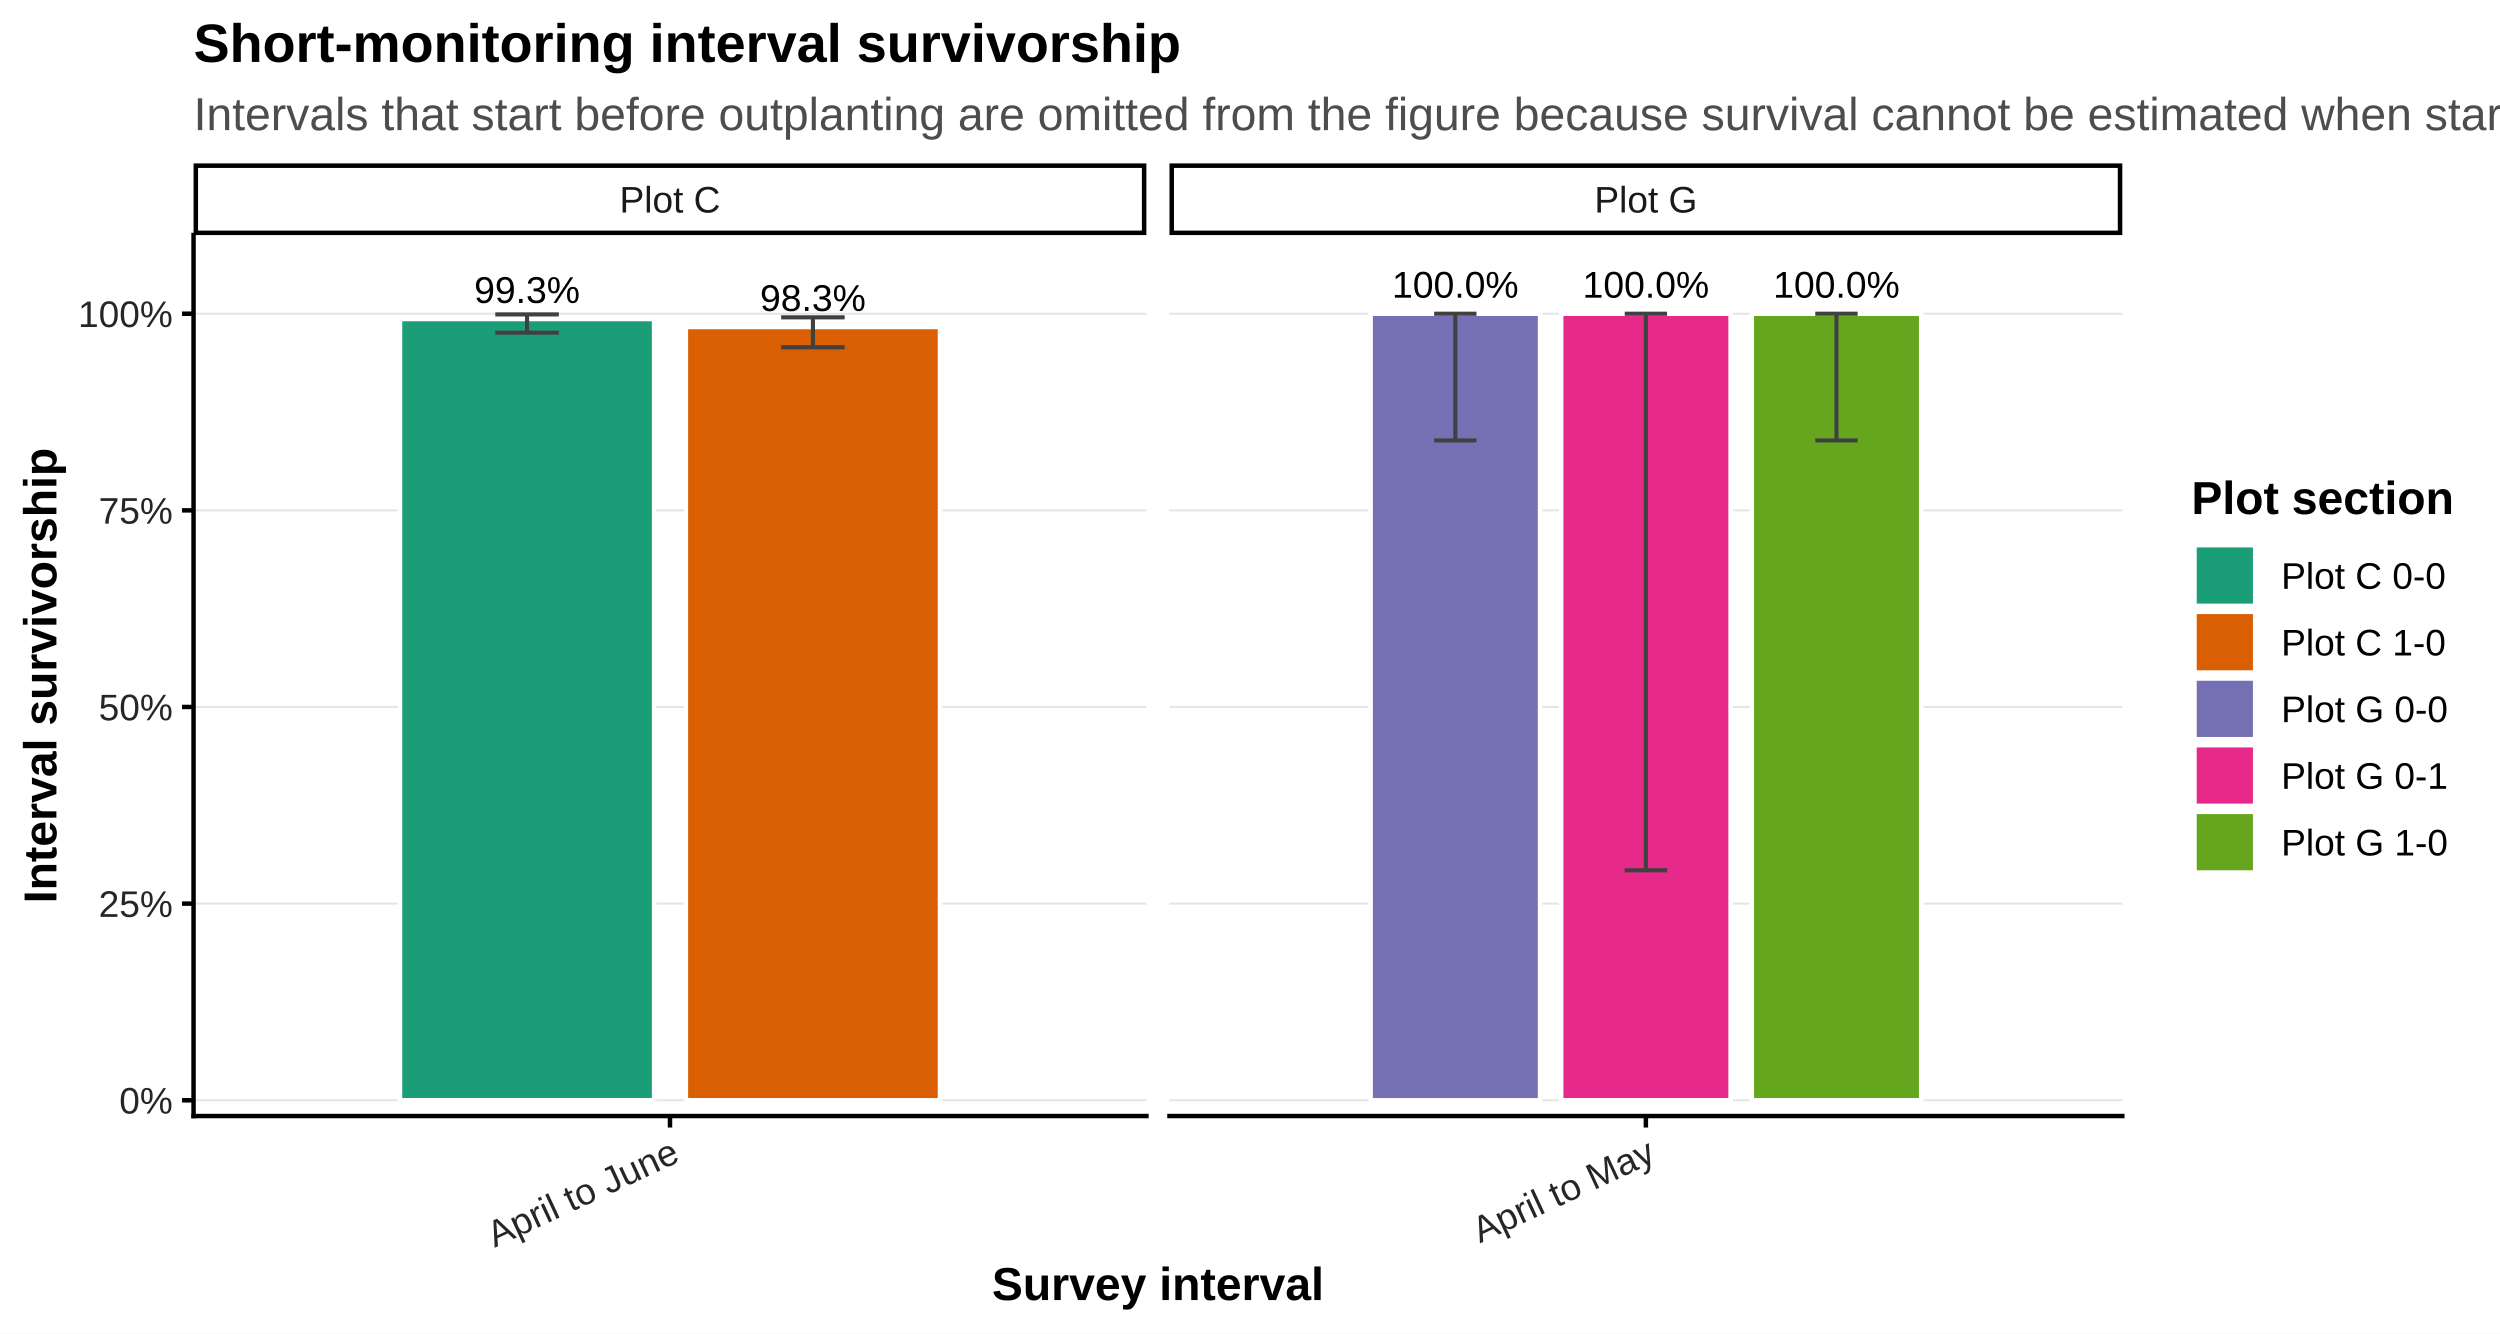
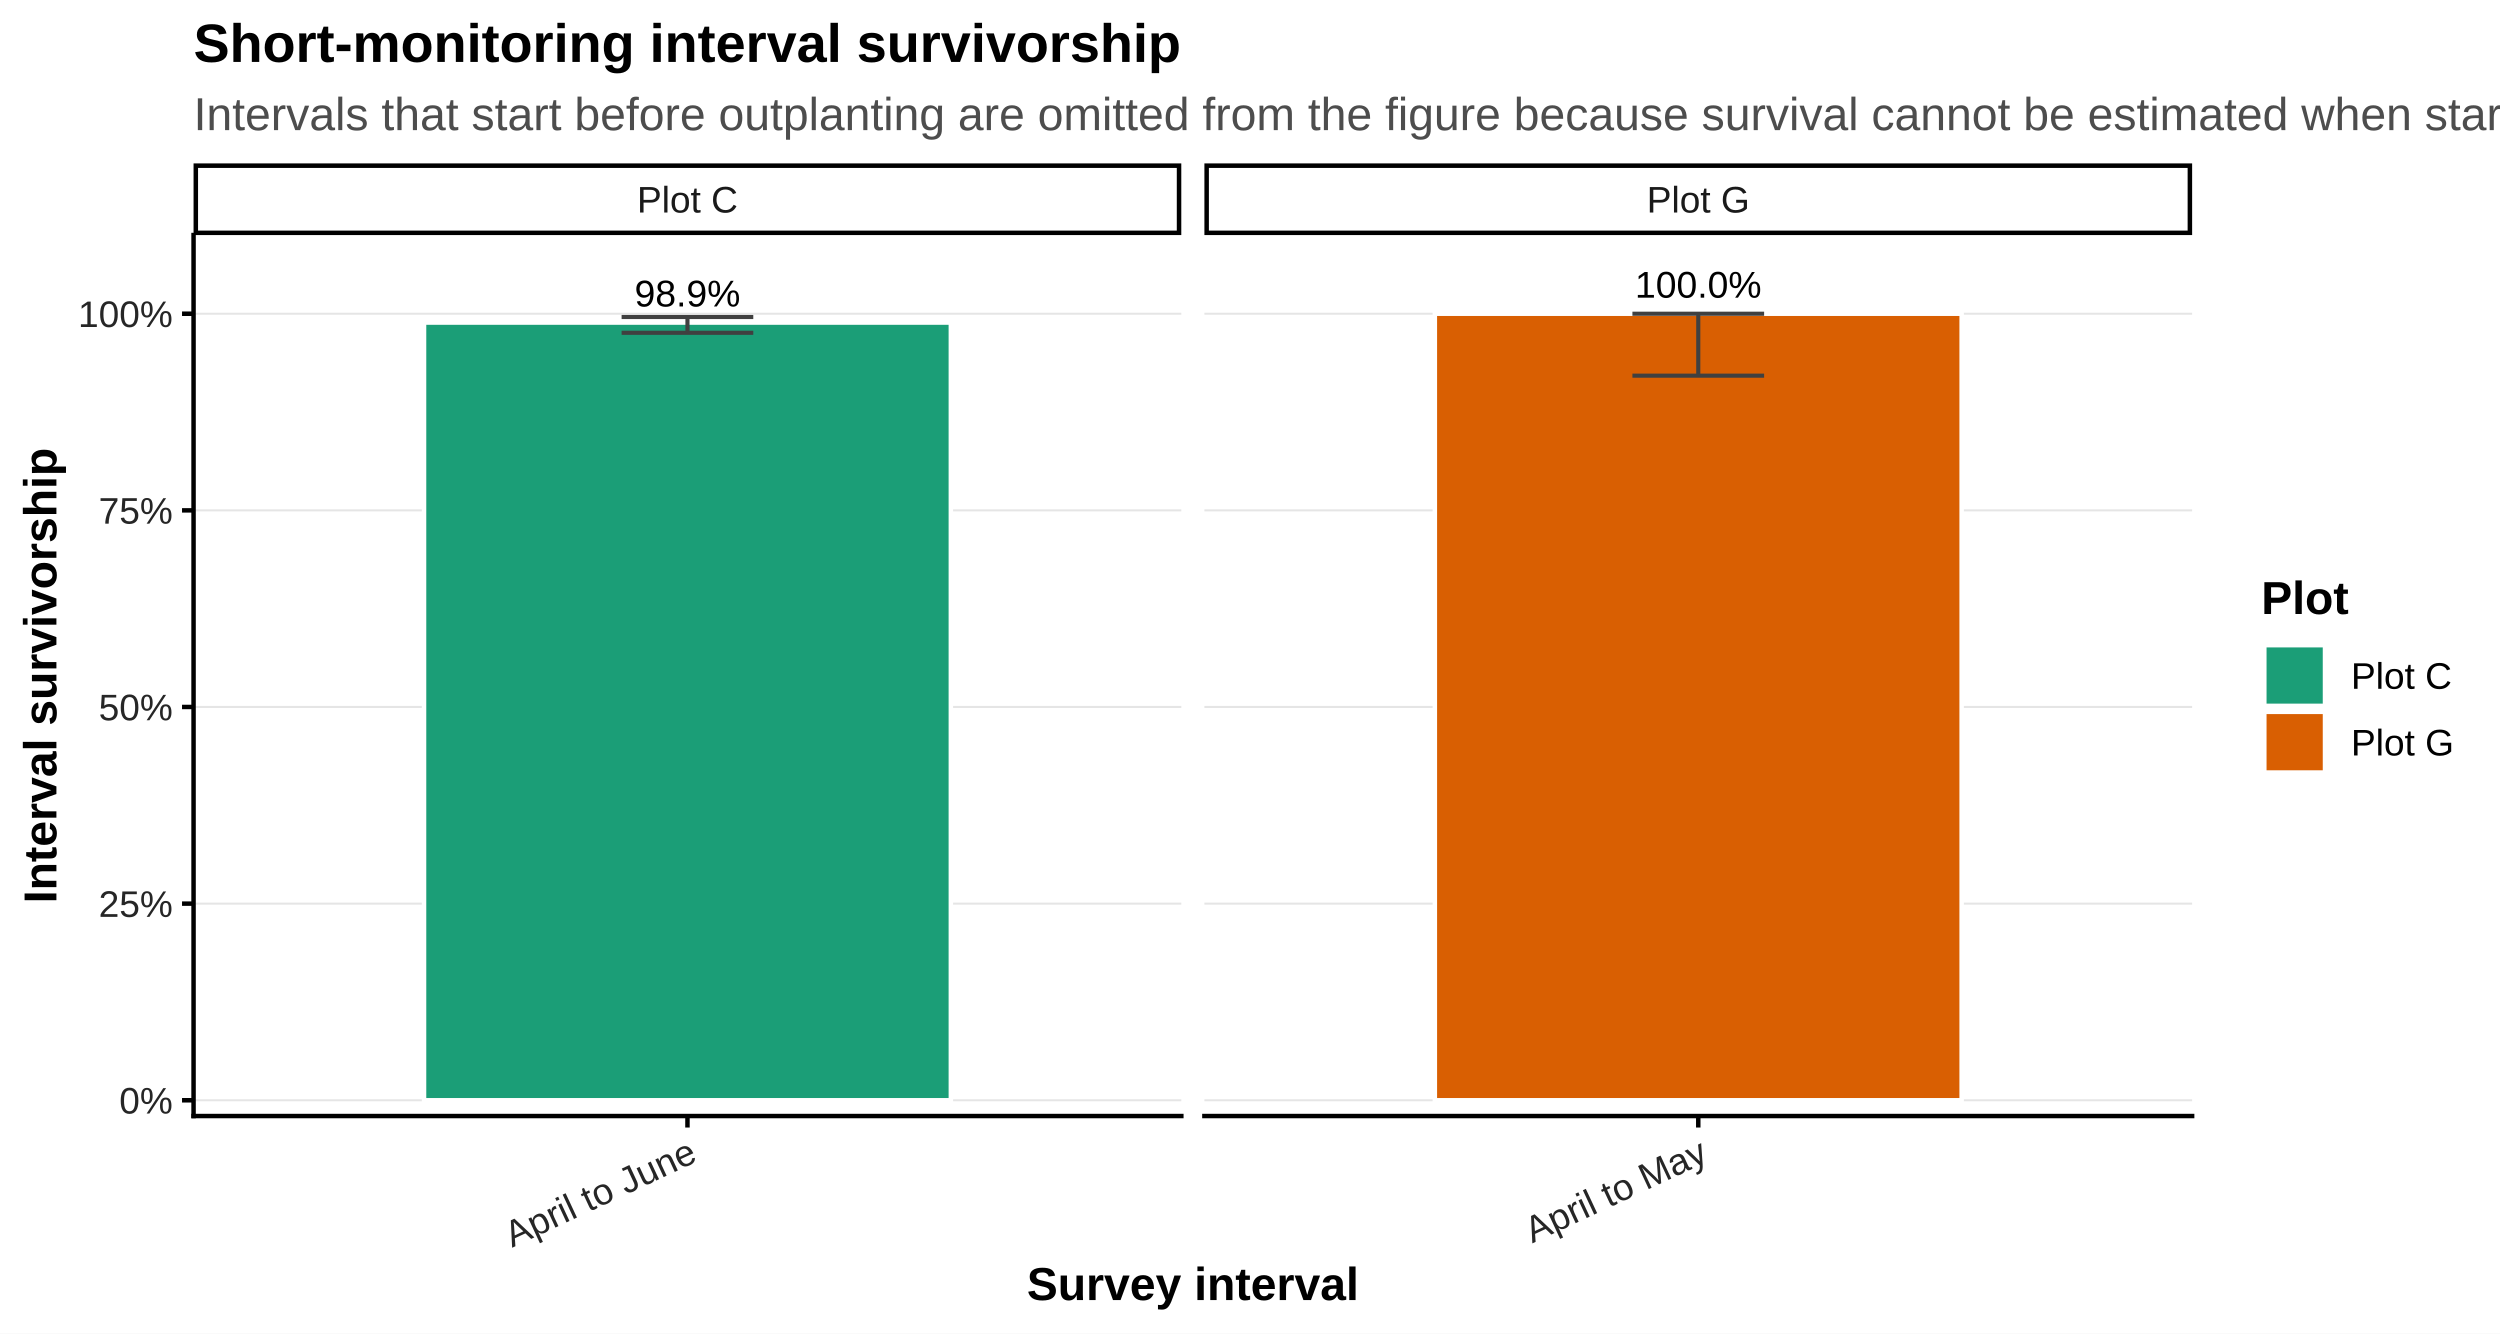
<svg xmlns="http://www.w3.org/2000/svg" class="svglite" width="648.00pt" height="345.60pt" viewBox="0 0 648.00 345.60">
  <defs>
    <style type="text/css">
    .svglite line, .svglite polyline, .svglite polygon, .svglite path, .svglite rect, .svglite circle {
      fill: none;
      stroke: #000000;
      stroke-linecap: round;
      stroke-linejoin: round;
      stroke-miterlimit: 10.00;
    }
    .svglite text {
      white-space: pre;
    }
  </style>
  </defs>
  <rect width="100%" height="100%" style="stroke: none; fill: #FFFFFF;" />
  <defs>
    <clipPath id="cpMC4wMHw2NDguMDB8MC4wMHwzNDUuNjA=">
      <rect x="0.00" y="0.00" width="648.00" height="345.60" />
    </clipPath>
  </defs>
  <g clip-path="url(#cpMC4wMHw2NDguMDB8MC4wMHwzNDUuNjA=)">
-     <rect x="0.00" y="0.00" width="648.00" height="345.60" style="stroke-width: 1.16; stroke: #FFFFFF; fill: #FFFFFF;" />
+     <rect x="-0" y="0.00" width="648.00" height="345.60" style="stroke-width: 1.16; stroke: #FFFFFF; fill: #FFFFFF;" />
  </g>
  <defs>
-     <clipPath id="cpNTAuMTd8Mjk3LjE1fDYwLjkzfDI4OS4yNw==">
-       <rect x="50.17" y="60.93" width="246.97" height="228.33" />
+     <clipPath id="cpNTAuMTd8MzA2LjIwfDYwLjkzfDI4OS4yNw==">
+       <rect x="50.17" y="60.93" width="256.02" height="228.33" />
    </clipPath>
  </defs>
-   <g clip-path="url(#cpNTAuMTd8Mjk3LjE1fDYwLjkzfDI4OS4yNw==)">
-     <rect x="50.17" y="60.93" width="246.97" height="228.33" style="stroke-width: 1.16; stroke: none; fill: #FFFFFF;" />
-     <polyline points="50.17,285.19 297.15,285.19 " style="stroke-width: 0.53; stroke: #E5E5E5; stroke-linecap: butt;" />
-     <polyline points="50.17,234.22 297.15,234.22 " style="stroke-width: 0.53; stroke: #E5E5E5; stroke-linecap: butt;" />
-     <polyline points="50.17,183.25 297.15,183.25 " style="stroke-width: 0.53; stroke: #E5E5E5; stroke-linecap: butt;" />
-     <polyline points="50.17,132.29 297.15,132.29 " style="stroke-width: 0.53; stroke: #E5E5E5; stroke-linecap: butt;" />
-     <polyline points="50.17,81.32 297.15,81.32 " style="stroke-width: 0.53; stroke: #E5E5E5; stroke-linecap: butt;" />
-     <rect x="103.68" y="82.69" width="65.86" height="202.50" style="stroke-width: 1.16; stroke: #FFFFFF; stroke-linecap: butt; stroke-linejoin: miter; fill: #1B9E77;" />
-     <rect x="177.78" y="84.76" width="65.86" height="200.43" style="stroke-width: 1.16; stroke: #FFFFFF; stroke-linecap: butt; stroke-linejoin: miter; fill: #D95F02;" />
-     <polyline points="128.38,81.49 144.85,81.49 " style="stroke-width: 1.07; stroke: #404040; stroke-linecap: butt;" />
-     <polyline points="136.61,81.49 136.61,86.22 " style="stroke-width: 1.07; stroke: #404040; stroke-linecap: butt;" />
-     <polyline points="128.38,86.22 144.85,86.22 " style="stroke-width: 1.07; stroke: #404040; stroke-linecap: butt;" />
-     <polyline points="202.47,82.26 218.94,82.26 " style="stroke-width: 1.07; stroke: #404040; stroke-linecap: butt;" />
-     <polyline points="210.71,82.26 210.71,90.01 " style="stroke-width: 1.07; stroke: #404040; stroke-linecap: butt;" />
-     <polyline points="202.47,90.01 218.94,90.01 " style="stroke-width: 1.07; stroke: #404040; stroke-linecap: butt;" />
-     <text x="136.61" y="78.52" text-anchor="middle" style="font-size: 9.67px; font-family: &quot;Arial&quot;;" textLength="27.42px" lengthAdjust="spacingAndGlyphs">99.3%</text>
-     <text x="210.71" y="80.60" text-anchor="middle" style="font-size: 9.67px; font-family: &quot;Arial&quot;;" textLength="27.42px" lengthAdjust="spacingAndGlyphs">98.3%</text>
+   <g clip-path="url(#cpNTAuMTd8MzA2LjIwfDYwLjkzfDI4OS4yNw==)">
+     <rect x="50.17" y="60.93" width="256.02" height="228.33" style="stroke-width: 1.16; stroke: none; fill: #FFFFFF;" />
+     <polyline points="50.17,285.19 306.20,285.19 " style="stroke-width: 0.53; stroke: #E5E5E5; stroke-linecap: butt;" />
+     <polyline points="50.17,234.22 306.20,234.22 " style="stroke-width: 0.53; stroke: #E5E5E5; stroke-linecap: butt;" />
+     <polyline points="50.17,183.25 306.20,183.25 " style="stroke-width: 0.53; stroke: #E5E5E5; stroke-linecap: butt;" />
+     <polyline points="50.17,132.29 306.20,132.29 " style="stroke-width: 0.53; stroke: #E5E5E5; stroke-linecap: butt;" />
+     <polyline points="50.17,81.32 306.20,81.32 " style="stroke-width: 0.53; stroke: #E5E5E5; stroke-linecap: butt;" />
+     <rect x="109.91" y="83.61" width="136.55" height="201.58" style="stroke-width: 1.16; stroke: #FFFFFF; stroke-linecap: butt; stroke-linejoin: miter; fill: #1B9E77;" />
+     <polyline points="161.12,82.16 195.25,82.16 " style="stroke-width: 1.07; stroke: #404040; stroke-linecap: butt;" />
+     <polyline points="178.19,82.16 178.19,86.26 " style="stroke-width: 1.07; stroke: #404040; stroke-linecap: butt;" />
+     <polyline points="161.12,86.26 195.25,86.26 " style="stroke-width: 1.07; stroke: #404040; stroke-linecap: butt;" />
+     <text x="178.19" y="79.44" text-anchor="middle" style="font-size: 9.67px; font-family: &quot;Arial&quot;;" textLength="27.42px" lengthAdjust="spacingAndGlyphs">98.9%</text>
  </g>
  <g clip-path="url(#cpMC4wMHw2NDguMDB8MC4wMHwzNDUuNjA=)">
</g>
  <defs>
-     <clipPath id="cpMzAzLjEzfDU1MC4xMHw2MC45M3wyODkuMjc=">
-       <rect x="303.13" y="60.93" width="246.97" height="228.33" />
+     <clipPath id="cpMzEyLjE4fDU2OC4yMHw2MC45M3wyODkuMjc=">
+       <rect x="312.18" y="60.93" width="256.02" height="228.33" />
    </clipPath>
  </defs>
-   <g clip-path="url(#cpMzAzLjEzfDU1MC4xMHw2MC45M3wyODkuMjc=)">
-     <rect x="303.13" y="60.93" width="246.97" height="228.33" style="stroke-width: 1.16; stroke: none; fill: #FFFFFF;" />
-     <polyline points="303.13,285.19 550.10,285.19 " style="stroke-width: 0.53; stroke: #E5E5E5; stroke-linecap: butt;" />
-     <polyline points="303.13,234.22 550.10,234.22 " style="stroke-width: 0.53; stroke: #E5E5E5; stroke-linecap: butt;" />
-     <polyline points="303.13,183.25 550.10,183.25 " style="stroke-width: 0.53; stroke: #E5E5E5; stroke-linecap: butt;" />
-     <polyline points="303.13,132.29 550.10,132.29 " style="stroke-width: 0.53; stroke: #E5E5E5; stroke-linecap: butt;" />
-     <polyline points="303.13,81.32 550.10,81.32 " style="stroke-width: 0.53; stroke: #E5E5E5; stroke-linecap: butt;" />
-     <rect x="355.27" y="81.32" width="43.91" height="203.87" style="stroke-width: 1.16; stroke: #FFFFFF; stroke-linecap: butt; stroke-linejoin: miter; fill: #7570B3;" />
-     <rect x="404.66" y="81.32" width="43.91" height="203.87" style="stroke-width: 1.16; stroke: #FFFFFF; stroke-linecap: butt; stroke-linejoin: miter; fill: #E7298A;" />
-     <rect x="454.06" y="81.32" width="43.91" height="203.87" style="stroke-width: 1.16; stroke: #FFFFFF; stroke-linecap: butt; stroke-linejoin: miter; fill: #66A61E;" />
-     <polyline points="371.73,81.32 382.71,81.32 " style="stroke-width: 1.07; stroke: #404040; stroke-linecap: butt;" />
-     <polyline points="377.22,81.32 377.22,114.16 " style="stroke-width: 1.07; stroke: #404040; stroke-linecap: butt;" />
-     <polyline points="371.73,114.16 382.71,114.16 " style="stroke-width: 1.07; stroke: #404040; stroke-linecap: butt;" />
-     <polyline points="421.13,81.32 432.10,81.32 " style="stroke-width: 1.07; stroke: #404040; stroke-linecap: butt;" />
-     <polyline points="426.61,81.32 426.61,225.58 " style="stroke-width: 1.07; stroke: #404040; stroke-linecap: butt;" />
-     <polyline points="421.13,225.58 432.10,225.58 " style="stroke-width: 1.07; stroke: #404040; stroke-linecap: butt;" />
-     <polyline points="470.52,81.32 481.50,81.32 " style="stroke-width: 1.07; stroke: #404040; stroke-linecap: butt;" />
-     <polyline points="476.01,81.32 476.01,114.16 " style="stroke-width: 1.07; stroke: #404040; stroke-linecap: butt;" />
-     <polyline points="470.52,114.16 481.50,114.16 " style="stroke-width: 1.07; stroke: #404040; stroke-linecap: butt;" />
-     <text x="377.22" y="77.16" text-anchor="middle" style="font-size: 9.67px; font-family: &quot;Arial&quot;;" textLength="32.80px" lengthAdjust="spacingAndGlyphs">100.0%</text>
-     <text x="426.61" y="77.16" text-anchor="middle" style="font-size: 9.67px; font-family: &quot;Arial&quot;;" textLength="32.80px" lengthAdjust="spacingAndGlyphs">100.0%</text>
-     <text x="476.01" y="77.16" text-anchor="middle" style="font-size: 9.67px; font-family: &quot;Arial&quot;;" textLength="32.80px" lengthAdjust="spacingAndGlyphs">100.0%</text>
+   <g clip-path="url(#cpMzEyLjE4fDU2OC4yMHw2MC45M3wyODkuMjc=)">
+     <rect x="312.18" y="60.93" width="256.02" height="228.33" style="stroke-width: 1.16; stroke: none; fill: #FFFFFF;" />
+     <polyline points="312.18,285.19 568.20,285.19 " style="stroke-width: 0.53; stroke: #E5E5E5; stroke-linecap: butt;" />
+     <polyline points="312.18,234.22 568.20,234.22 " style="stroke-width: 0.53; stroke: #E5E5E5; stroke-linecap: butt;" />
+     <polyline points="312.18,183.25 568.20,183.25 " style="stroke-width: 0.53; stroke: #E5E5E5; stroke-linecap: butt;" />
+     <polyline points="312.18,132.29 568.20,132.29 " style="stroke-width: 0.53; stroke: #E5E5E5; stroke-linecap: butt;" />
+     <polyline points="312.18,81.32 568.20,81.32 " style="stroke-width: 0.53; stroke: #E5E5E5; stroke-linecap: butt;" />
+     <rect x="371.91" y="81.32" width="136.55" height="203.87" style="stroke-width: 1.16; stroke: #FFFFFF; stroke-linecap: butt; stroke-linejoin: miter; fill: #D95F02;" />
+     <polyline points="423.12,81.32 457.26,81.32 " style="stroke-width: 1.07; stroke: #404040; stroke-linecap: butt;" />
+     <polyline points="440.19,81.32 440.19,97.37 " style="stroke-width: 1.07; stroke: #404040; stroke-linecap: butt;" />
+     <polyline points="423.12,97.37 457.26,97.37 " style="stroke-width: 1.07; stroke: #404040; stroke-linecap: butt;" />
+     <text x="440.19" y="77.16" text-anchor="middle" style="font-size: 9.67px; font-family: &quot;Arial&quot;;" textLength="32.80px" lengthAdjust="spacingAndGlyphs">100.0%</text>
  </g>
  <g clip-path="url(#cpMC4wMHw2NDguMDB8MC4wMHwzNDUuNjA=)">
</g>
  <defs>
-     <clipPath id="cpNTAuMTd8Mjk3LjE1fDQyLjM2fDYwLjkz">
-       <rect x="50.17" y="42.36" width="246.97" height="18.57" />
+     <clipPath id="cpNTAuMTd8MzA2LjIwfDQyLjM2fDYwLjkz">
+       <rect x="50.17" y="42.36" width="256.02" height="18.57" />
    </clipPath>
  </defs>
-   <g clip-path="url(#cpNTAuMTd8Mjk3LjE1fDQyLjM2fDYwLjkz)">
-     <rect x="50.17" y="42.36" width="246.97" height="18.57" style="stroke-width: 2.33; fill: #FFFFFF;" />
-     <text x="173.66" y="55.09" text-anchor="middle" style="font-size: 9.60px;fill: #1A1A1A; font-family: &quot;Arial&quot;;" textLength="26.12px" lengthAdjust="spacingAndGlyphs">Plot C</text>
+   <g clip-path="url(#cpNTAuMTd8MzA2LjIwfDQyLjM2fDYwLjkz)">
+     <rect x="50.17" y="42.36" width="256.02" height="18.57" style="stroke-width: 2.33; fill: #FFFFFF;" />
+     <text x="178.19" y="55.09" text-anchor="middle" style="font-size: 9.60px;fill: #1A1A1A; font-family: &quot;Arial&quot;;" textLength="26.12px" lengthAdjust="spacingAndGlyphs">Plot C</text>
  </g>
  <g clip-path="url(#cpMC4wMHw2NDguMDB8MC4wMHwzNDUuNjA=)">
</g>
  <defs>
-     <clipPath id="cpMzAzLjEzfDU1MC4xMHw0Mi4zNnw2MC45Mw==">
-       <rect x="303.13" y="42.36" width="246.97" height="18.57" />
+     <clipPath id="cpMzEyLjE4fDU2OC4yMHw0Mi4zNnw2MC45Mw==">
+       <rect x="312.18" y="42.36" width="256.02" height="18.57" />
    </clipPath>
  </defs>
-   <g clip-path="url(#cpMzAzLjEzfDU1MC4xMHw0Mi4zNnw2MC45Mw==)">
-     <rect x="303.13" y="42.36" width="246.97" height="18.57" style="stroke-width: 2.33; fill: #FFFFFF;" />
-     <text x="426.61" y="55.09" text-anchor="middle" style="font-size: 9.60px;fill: #1A1A1A; font-family: &quot;Arial&quot;;" textLength="26.65px" lengthAdjust="spacingAndGlyphs">Plot G</text>
+   <g clip-path="url(#cpMzEyLjE4fDU2OC4yMHw0Mi4zNnw2MC45Mw==)">
+     <rect x="312.18" y="42.36" width="256.02" height="18.57" style="stroke-width: 2.33; fill: #FFFFFF;" />
+     <text x="440.19" y="55.09" text-anchor="middle" style="font-size: 9.60px;fill: #1A1A1A; font-family: &quot;Arial&quot;;" textLength="26.65px" lengthAdjust="spacingAndGlyphs">Plot G</text>
  </g>
  <g clip-path="url(#cpMC4wMHw2NDguMDB8MC4wMHwzNDUuNjA=)">
-     <polyline points="50.17,289.27 297.15,289.27 " style="stroke-width: 1.16; stroke-linecap: square;" />
-     <polyline points="173.66,292.25 173.66,289.27 " style="stroke-width: 1.16; stroke-linecap: butt;" />
-     <text transform="translate(176.57,300.88) rotate(-25)" text-anchor="end" style="font-size: 9.60px;fill: #262626; font-family: &quot;Arial&quot;;" textLength="53.32px" lengthAdjust="spacingAndGlyphs">April to June</text>
-     <polyline points="303.13,289.27 550.10,289.27 " style="stroke-width: 1.16; stroke-linecap: square;" />
-     <polyline points="426.61,292.25 426.61,289.27 " style="stroke-width: 1.16; stroke-linecap: butt;" />
-     <text transform="translate(429.52,300.88) rotate(-25)" text-anchor="end" style="font-size: 9.60px;fill: #262626; font-family: &quot;Arial&quot;;" textLength="50.64px" lengthAdjust="spacingAndGlyphs">April to May</text>
+     <polyline points="50.17,289.27 306.20,289.27 " style="stroke-width: 1.16; stroke-linecap: square;" />
+     <polyline points="178.19,292.25 178.19,289.27 " style="stroke-width: 1.16; stroke-linecap: butt;" />
+     <text transform="translate(181.09,300.88) rotate(-25)" text-anchor="end" style="font-size: 9.60px;fill: #262626; font-family: &quot;Arial&quot;;" textLength="53.32px" lengthAdjust="spacingAndGlyphs">April to June</text>
+     <polyline points="312.18,289.27 568.20,289.27 " style="stroke-width: 1.16; stroke-linecap: square;" />
+     <polyline points="440.19,292.25 440.19,289.27 " style="stroke-width: 1.16; stroke-linecap: butt;" />
+     <text transform="translate(443.10,300.88) rotate(-25)" text-anchor="end" style="font-size: 9.60px;fill: #262626; font-family: &quot;Arial&quot;;" textLength="50.64px" lengthAdjust="spacingAndGlyphs">April to May</text>
    <polyline points="50.17,289.27 50.17,60.93 " style="stroke-width: 1.16; stroke-linecap: square;" />
    <text x="44.79" y="288.63" text-anchor="end" style="font-size: 9.60px;fill: #262626; font-family: &quot;Arial&quot;;" textLength="13.87px" lengthAdjust="spacingAndGlyphs">0%</text>
    <text x="44.79" y="237.66" text-anchor="end" style="font-size: 9.60px;fill: #262626; font-family: &quot;Arial&quot;;" textLength="19.20px" lengthAdjust="spacingAndGlyphs">25%</text>
    <text x="44.79" y="186.70" text-anchor="end" style="font-size: 9.60px;fill: #262626; font-family: &quot;Arial&quot;;" textLength="19.20px" lengthAdjust="spacingAndGlyphs">50%</text>
    <text x="44.79" y="135.73" text-anchor="end" style="font-size: 9.60px;fill: #262626; font-family: &quot;Arial&quot;;" textLength="19.20px" lengthAdjust="spacingAndGlyphs">75%</text>
    <text x="44.79" y="84.76" text-anchor="end" style="font-size: 9.60px;fill: #262626; font-family: &quot;Arial&quot;;" textLength="24.54px" lengthAdjust="spacingAndGlyphs">100%</text>
    <polyline points="47.18,285.19 50.17,285.19 " style="stroke-width: 1.16; stroke-linecap: butt;" />
    <polyline points="47.18,234.22 50.17,234.22 " style="stroke-width: 1.16; stroke-linecap: butt;" />
    <polyline points="47.18,183.25 50.17,183.25 " style="stroke-width: 1.16; stroke-linecap: butt;" />
    <polyline points="47.18,132.29 50.17,132.29 " style="stroke-width: 1.16; stroke-linecap: butt;" />
    <polyline points="47.18,81.32 50.17,81.32 " style="stroke-width: 1.16; stroke-linecap: butt;" />
-     <text x="300.14" y="336.97" text-anchor="middle" style="font-size: 12.00px; font-weight: bold; font-family: &quot;Arial&quot;;" textLength="86.05px" lengthAdjust="spacingAndGlyphs">Survey interval</text>
+     <text x="309.19" y="336.97" text-anchor="middle" style="font-size: 12.00px; font-weight: bold; font-family: &quot;Arial&quot;;" textLength="86.05px" lengthAdjust="spacingAndGlyphs">Survey interval</text>
    <text transform="translate(14.62,175.10) rotate(-90)" text-anchor="middle" style="font-size: 12.00px; font-weight: bold; font-family: &quot;Arial&quot;;" textLength="118.05px" lengthAdjust="spacingAndGlyphs">Interval survivorship</text>
-     <rect x="562.06" y="117.29" width="79.97" height="115.62" style="stroke-width: 1.16; stroke: none; fill: #FFFFFF;" />
-     <text x="568.03" y="133.23" style="font-size: 12.00px; font-weight: bold; font-family: &quot;Arial&quot;;" textLength="68.01px" lengthAdjust="spacingAndGlyphs">Plot section</text>
-     <rect x="568.03" y="140.53" width="17.28" height="17.28" style="stroke-width: 1.16; stroke: none; fill: #FFFFFF;" />
-     <rect x="568.81" y="141.31" width="15.73" height="15.73" style="stroke-width: 1.16; stroke: #FFFFFF; stroke-linecap: butt; stroke-linejoin: miter; fill: #1B9E77;" />
-     <rect x="568.03" y="157.81" width="17.28" height="17.28" style="stroke-width: 1.16; stroke: none; fill: #FFFFFF;" />
-     <rect x="568.81" y="158.59" width="15.73" height="15.73" style="stroke-width: 1.16; stroke: #FFFFFF; stroke-linecap: butt; stroke-linejoin: miter; fill: #D95F02;" />
-     <rect x="568.03" y="175.09" width="17.28" height="17.28" style="stroke-width: 1.16; stroke: none; fill: #FFFFFF;" />
-     <rect x="568.81" y="175.87" width="15.73" height="15.73" style="stroke-width: 1.16; stroke: #FFFFFF; stroke-linecap: butt; stroke-linejoin: miter; fill: #7570B3;" />
-     <rect x="568.03" y="192.37" width="17.28" height="17.28" style="stroke-width: 1.16; stroke: none; fill: #FFFFFF;" />
-     <rect x="568.81" y="193.15" width="15.73" height="15.73" style="stroke-width: 1.16; stroke: #FFFFFF; stroke-linecap: butt; stroke-linejoin: miter; fill: #E7298A;" />
-     <rect x="568.03" y="209.65" width="17.28" height="17.28" style="stroke-width: 1.16; stroke: none; fill: #FFFFFF;" />
-     <rect x="568.81" y="210.43" width="15.73" height="15.73" style="stroke-width: 1.16; stroke: #FFFFFF; stroke-linecap: butt; stroke-linejoin: miter; fill: #66A61E;" />
-     <text x="591.29" y="152.61" style="font-size: 9.60px; font-family: &quot;Arial&quot;;" textLength="42.65px" lengthAdjust="spacingAndGlyphs">Plot C 0-0</text>
-     <text x="591.29" y="169.89" style="font-size: 9.60px; font-family: &quot;Arial&quot;;" textLength="42.65px" lengthAdjust="spacingAndGlyphs">Plot C 1-0</text>
-     <text x="591.29" y="187.17" style="font-size: 9.60px; font-family: &quot;Arial&quot;;" textLength="43.19px" lengthAdjust="spacingAndGlyphs">Plot G 0-0</text>
-     <text x="591.29" y="204.45" style="font-size: 9.60px; font-family: &quot;Arial&quot;;" textLength="43.19px" lengthAdjust="spacingAndGlyphs">Plot G 0-1</text>
-     <text x="591.29" y="221.73" style="font-size: 9.60px; font-family: &quot;Arial&quot;;" textLength="43.19px" lengthAdjust="spacingAndGlyphs">Plot G 1-0</text>
+     <rect x="580.16" y="143.21" width="61.87" height="63.78" style="stroke-width: 1.16; stroke: none; fill: #FFFFFF;" />
+     <text x="586.13" y="159.15" style="font-size: 12.00px; font-weight: bold; font-family: &quot;Arial&quot;;" textLength="22.67px" lengthAdjust="spacingAndGlyphs">Plot</text>
+     <rect x="586.13" y="166.45" width="17.28" height="17.28" style="stroke-width: 1.16; stroke: none; fill: #FFFFFF;" />
+     <rect x="586.91" y="167.23" width="15.73" height="15.73" style="stroke-width: 1.16; stroke: #FFFFFF; stroke-linecap: butt; stroke-linejoin: miter; fill: #1B9E77;" />
+     <rect x="586.13" y="183.73" width="17.28" height="17.28" style="stroke-width: 1.16; stroke: none; fill: #FFFFFF;" />
+     <rect x="586.91" y="184.51" width="15.73" height="15.73" style="stroke-width: 1.16; stroke: #FFFFFF; stroke-linecap: butt; stroke-linejoin: miter; fill: #D95F02;" />
+     <text x="609.39" y="178.53" style="font-size: 9.60px; font-family: &quot;Arial&quot;;" textLength="26.12px" lengthAdjust="spacingAndGlyphs">Plot C</text>
+     <text x="609.39" y="195.81" style="font-size: 9.60px; font-family: &quot;Arial&quot;;" textLength="26.65px" lengthAdjust="spacingAndGlyphs">Plot G</text>
    <text x="50.17" y="33.74" style="font-size: 12.00px;fill: #4D4D4D; font-family: &quot;Arial&quot;;" textLength="631.98px" lengthAdjust="spacingAndGlyphs">Intervals that start before outplanting are omitted from the figure because survival cannot be estimated when start n = 0</text>
    <text x="50.17" y="16.05" style="font-size: 14.00px; font-weight: bold; font-family: &quot;Arial&quot;;" textLength="255.82px" lengthAdjust="spacingAndGlyphs">Short-monitoring interval survivorship</text>
  </g>
</svg>
